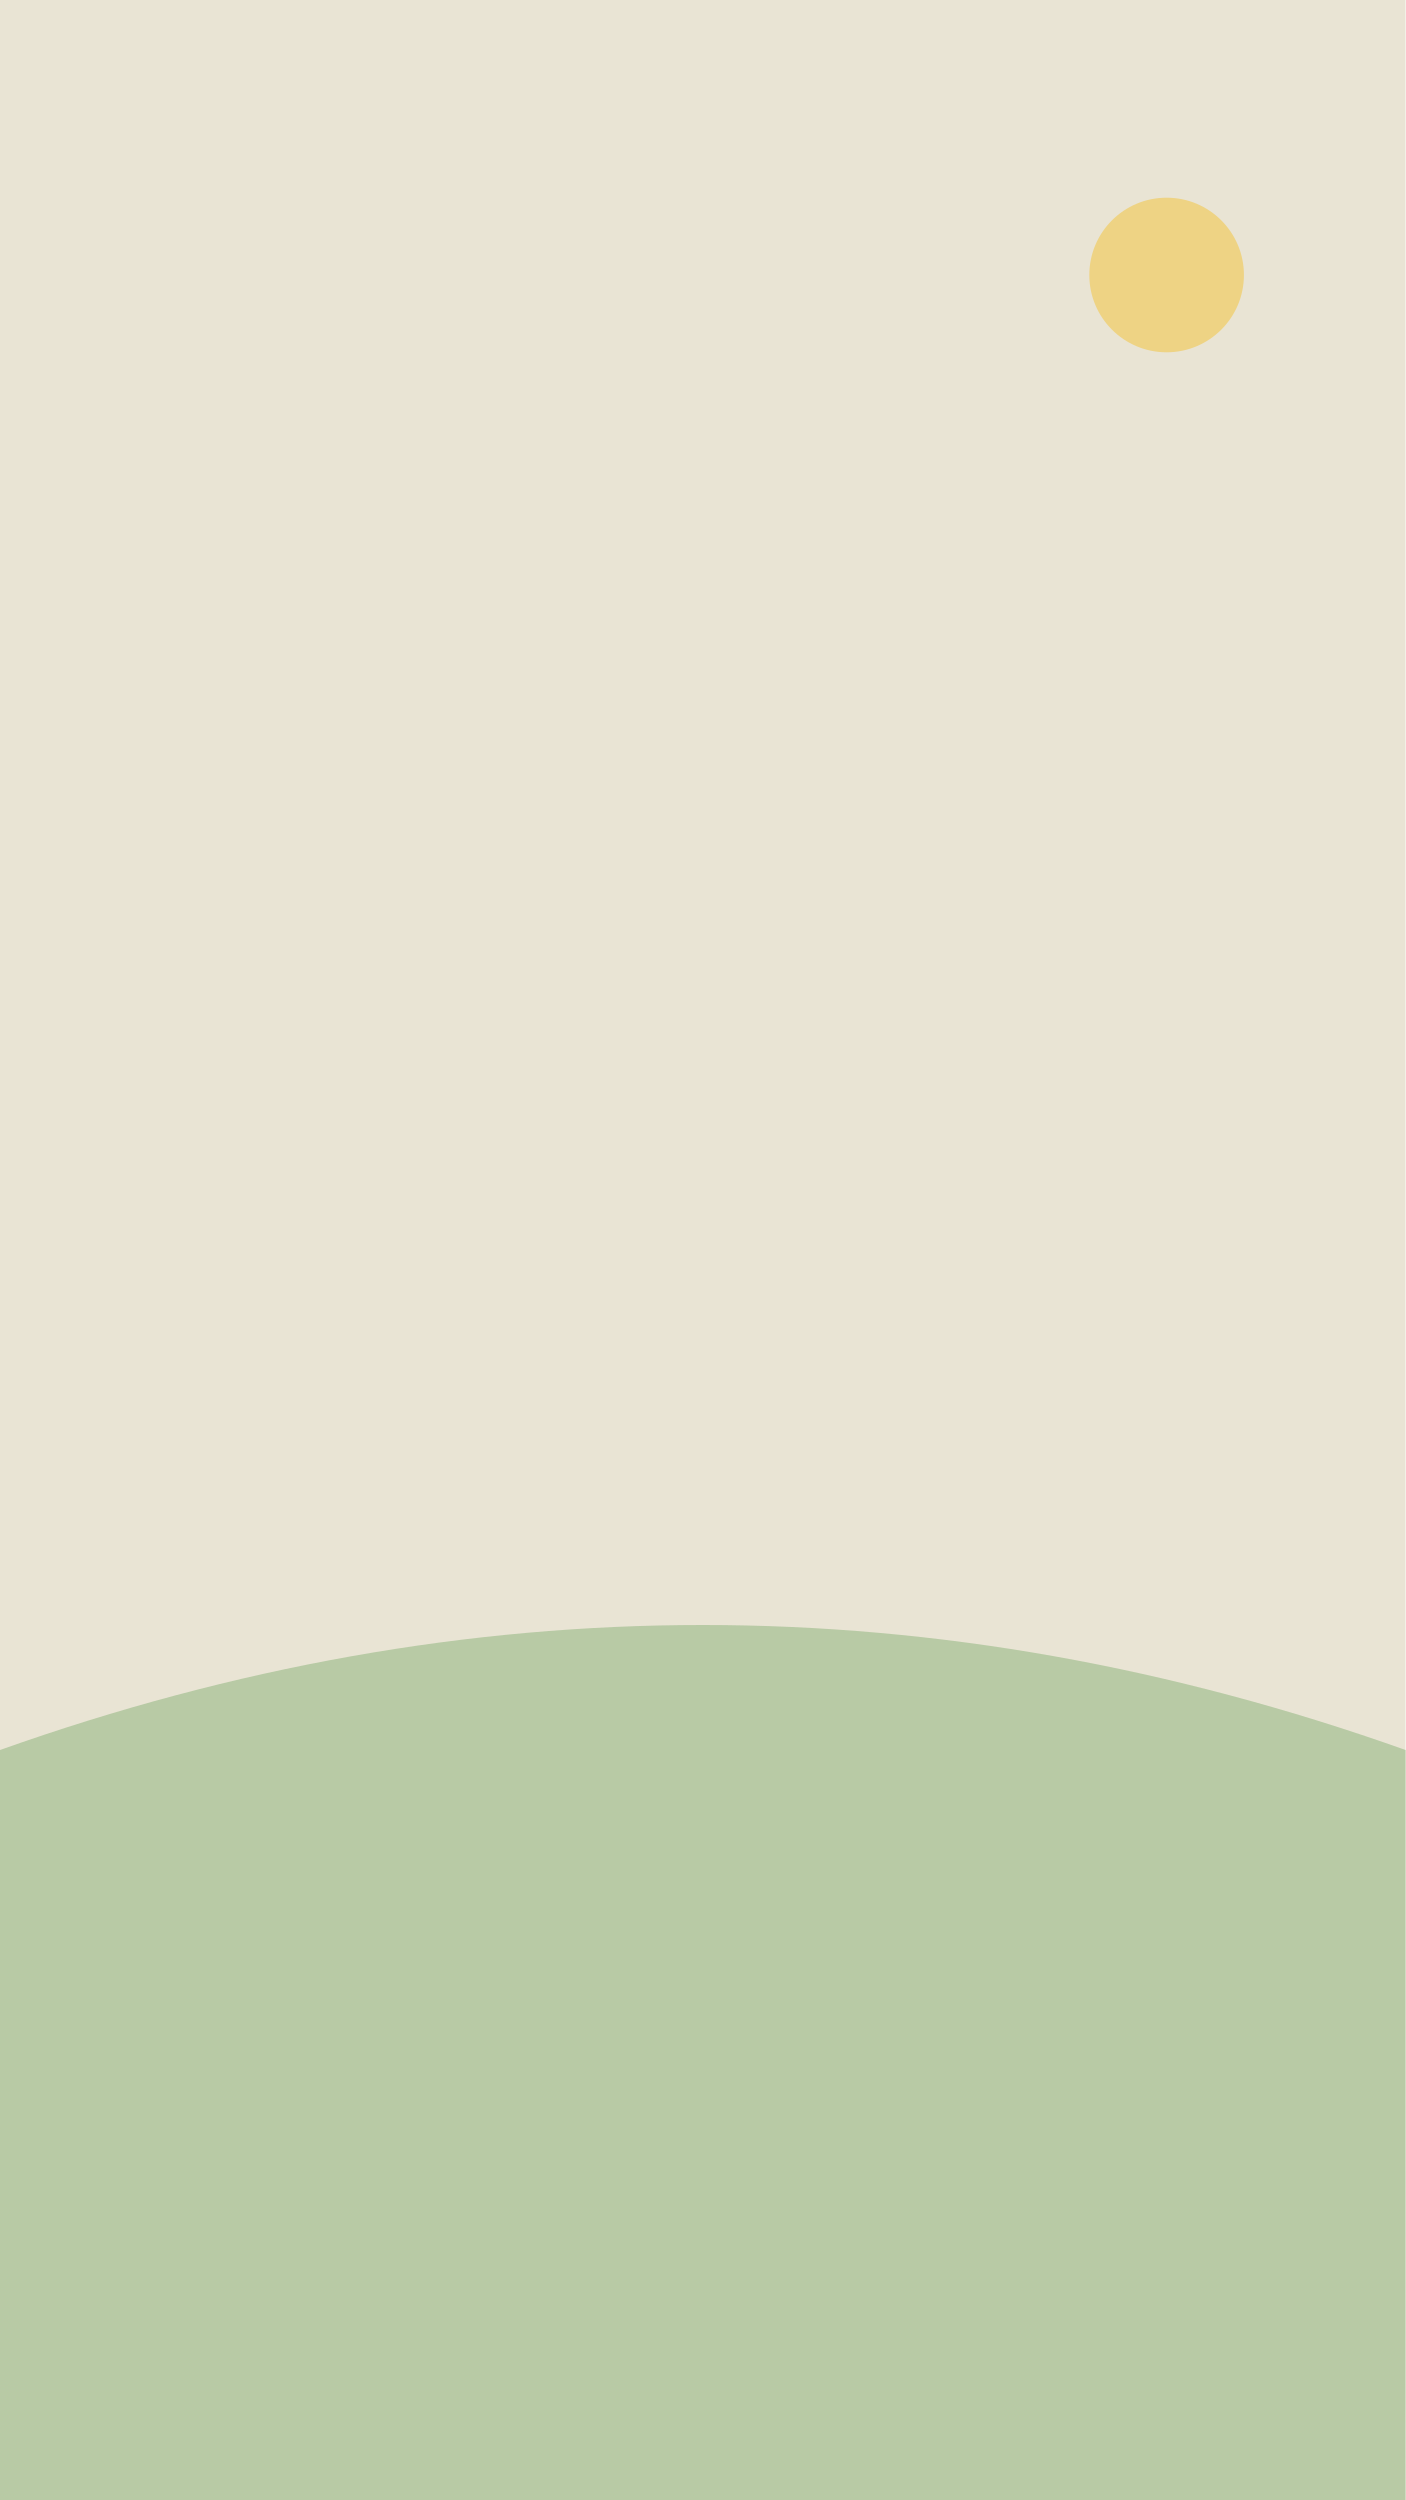
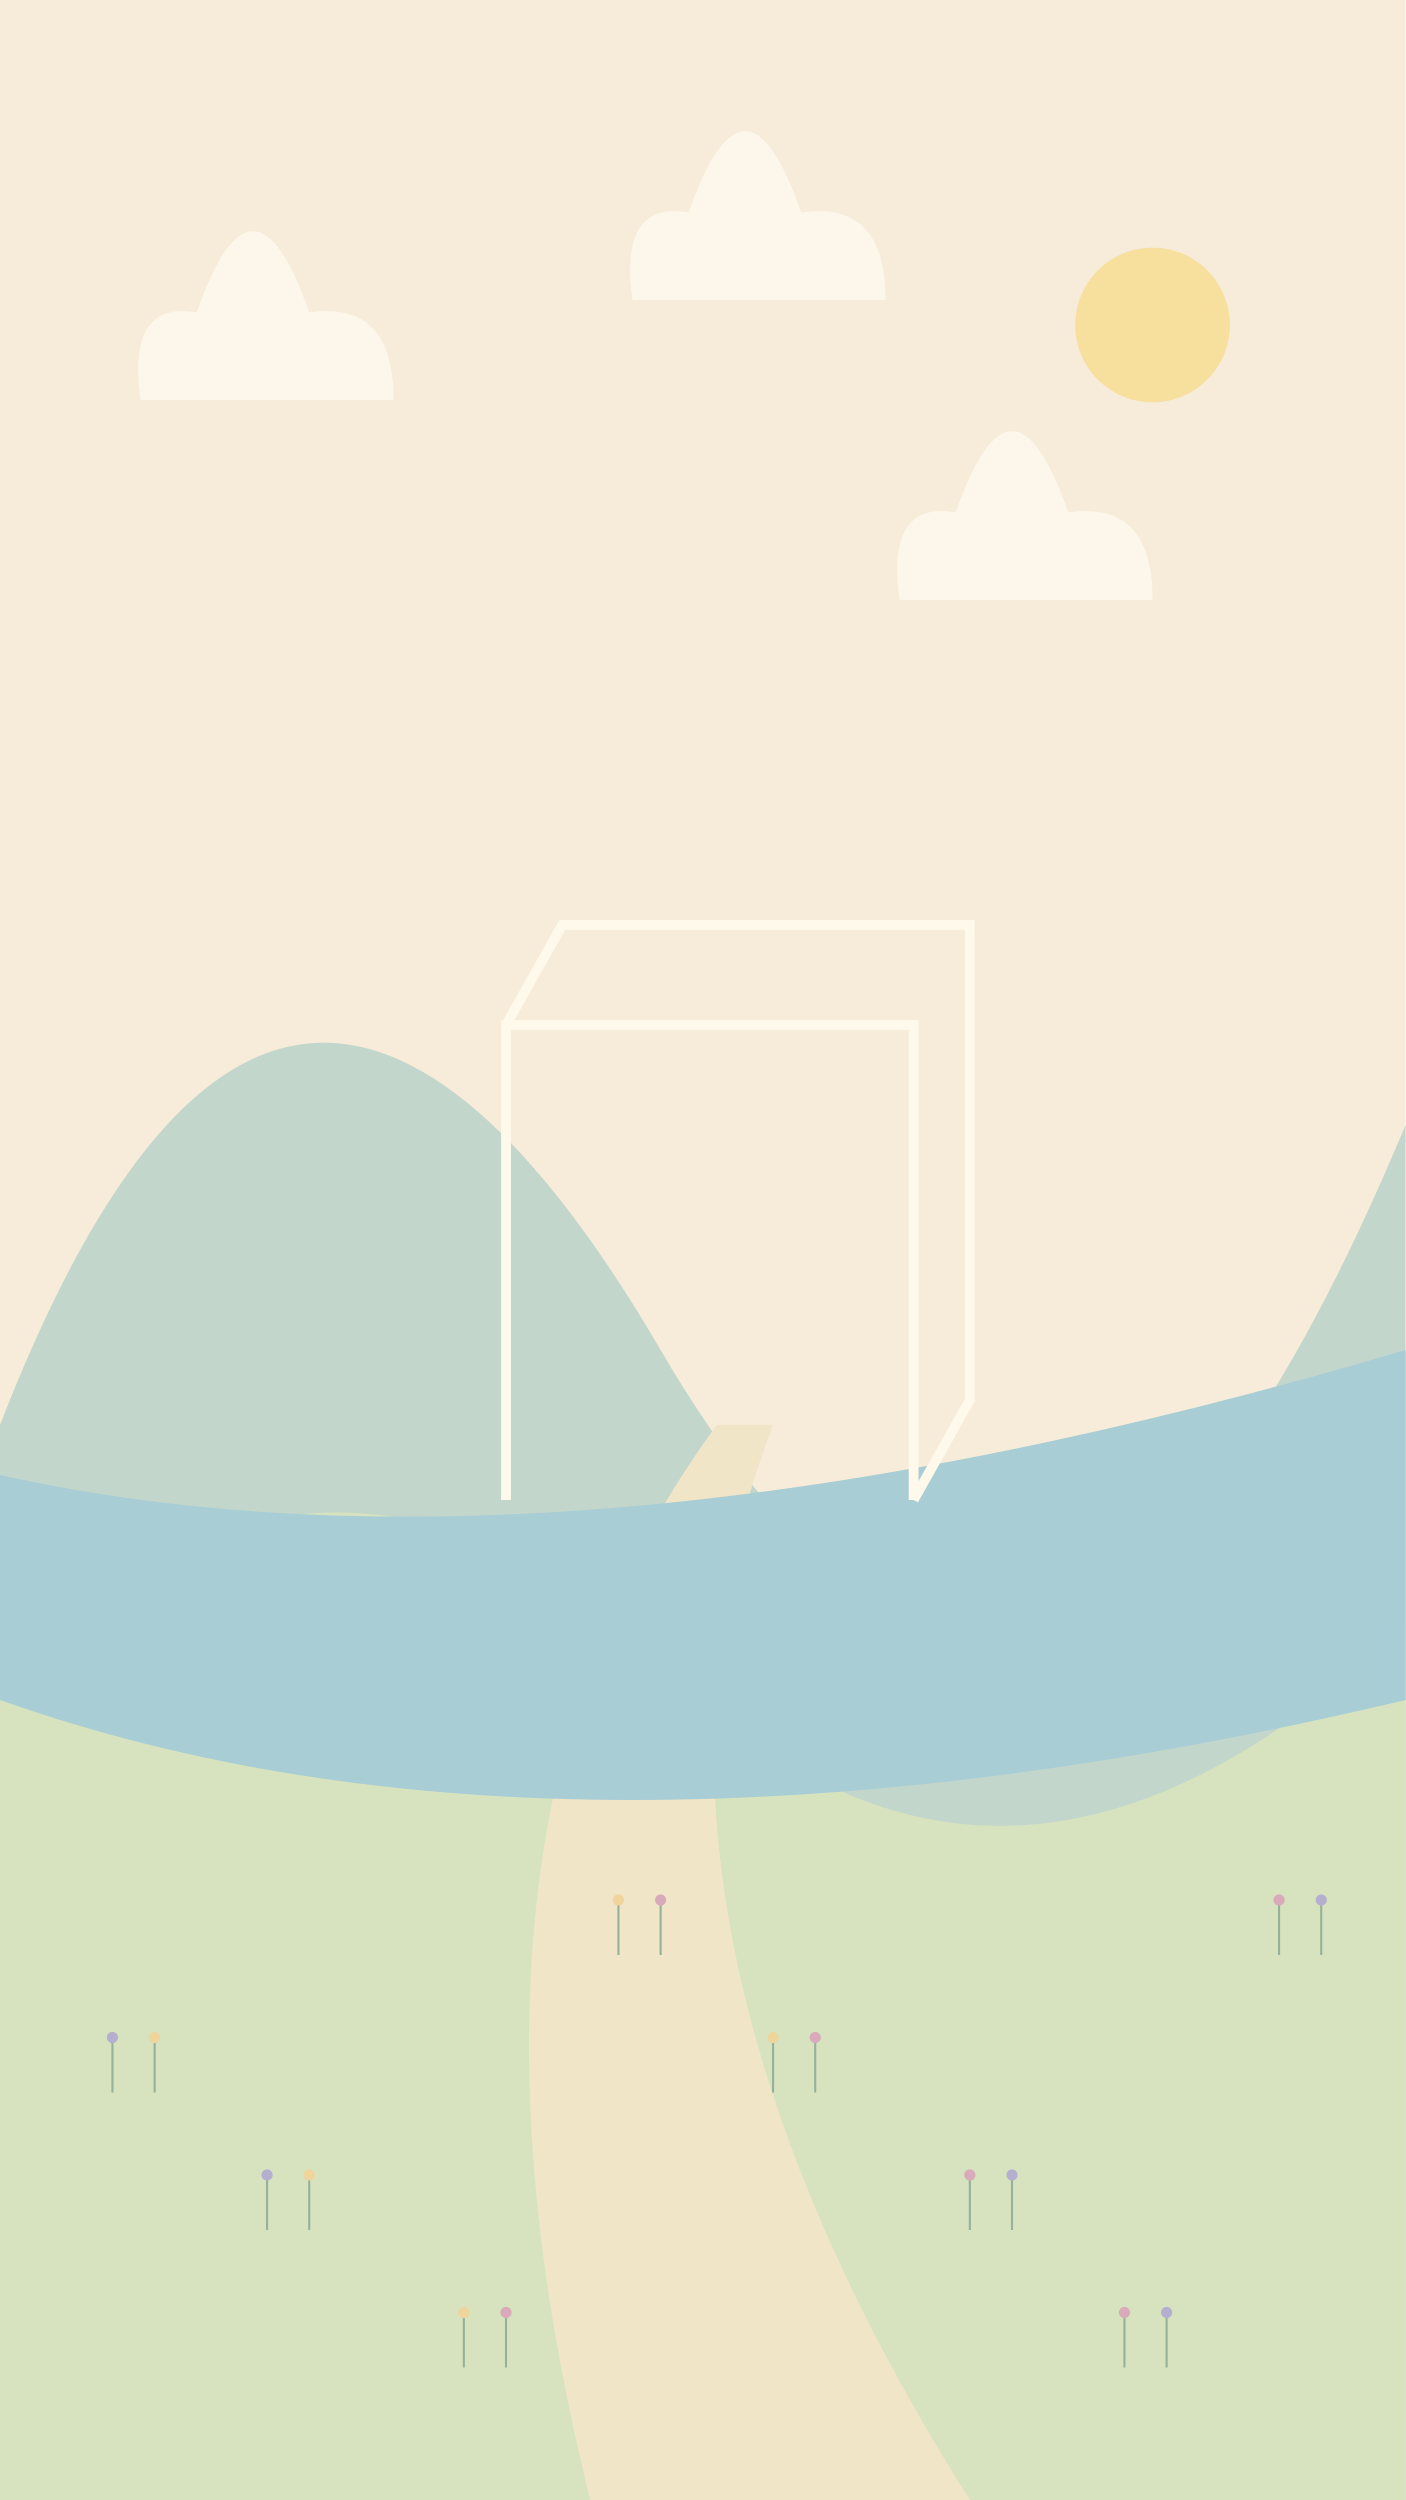
- <svg xmlns="http://www.w3.org/2000/svg" width="768" height="1366">
-   <rect width="100%" height="100%" fill="#e9e4d4" />
-   <path d="M0 956.2 Q384 819.6 768 956.2 V1366 H0Z" fill="#b8caa5" />
-   <circle cx="637.44" cy="150.26" r="42.24" fill="#eed384" />
+ <svg xmlns="http://www.w3.org/2000/svg" width="768" height="1366" viewBox="0 0 768 1366">
+   <rect width="768" height="1366" fill="#f6ecd9" />
+   <circle cx="629.76" cy="177.58" r="42.24" fill="#f7df9d" />
+   <path d="M76.8 218.56 Q69.12 163.92 107.52 170.75 Q138.24 81.96 168.96 170.75 Q215.04 163.92 215.04 218.56 Z" fill="#fffaf0" opacity=".8" />
+   <path d="M345.6 163.92 Q337.92 109.28 376.32 116.11 Q407.04 27.32 437.76 116.11 Q483.84 109.28 483.84 163.92 Z" fill="#fffaf0" opacity=".8" />
+   <path d="M491.52 327.84 Q483.84 273.2 522.24 280.03 Q552.96 191.24 583.68 280.03 Q629.76 273.2 629.76 327.84 Z" fill="#fffaf0" opacity=".8" />
+   <path d="M0 778.62 Q153.6 382.48 360.96 737.64 T768 614.7 V1366 H0Z" fill="#c3d6cb" />
+   <path d="M0 915.22 Q184.32 737.64 368.64 915.22 T768 887.9 V1366 H0Z" fill="#d7e3bf" />
+   <path d="M322.56 1366 Q230.4 997.18 391.68 778.62 L422.4 778.62 Q322.56 1038.16 529.92 1366" fill="#f1e5c8" />
+   <path d="M0 805.94 Q307.2 874.24 768 737.64 V928.88 Q307.2 1038.16 0 928.88Z" fill="#a8cdd5" />
+   <path d="M276.48 819.6 V560.06 H499.2 V819.6 M276.48 560.06 L307.2 505.42 H529.92 V764.96 L499.2 819.6" fill="none" stroke="#fef9ea" stroke-width="5.38" />
+   <path d="M698.88 1038.16 v30.05" stroke="#96b09a" stroke-width="1.15" />
+   <circle cx="698.88" cy="1038.16" r="3.07" fill="#d9aab9" />
+   <path d="M422.4 1113.29 v30.05" stroke="#96b09a" stroke-width="1.15" />
+   <circle cx="422.4" cy="1113.29" r="3.07" fill="#efd49b" />
+   <path d="M145.92 1188.42 v30.05" stroke="#96b09a" stroke-width="1.15" />
+   <circle cx="145.92" cy="1188.42" r="3.07" fill="#b5afcf" />
+   <path d="M614.4 1263.55 v30.05" stroke="#96b09a" stroke-width="1.15" />
+   <circle cx="614.4" cy="1263.55" r="3.07" fill="#d9aab9" />
+   <path d="M337.92 1038.16 v30.05" stroke="#96b09a" stroke-width="1.15" />
+   <circle cx="337.92" cy="1038.16" r="3.07" fill="#efd49b" />
+   <path d="M61.44 1113.29 v30.05" stroke="#96b09a" stroke-width="1.15" />
+   <circle cx="61.44" cy="1113.29" r="3.07" fill="#b5afcf" />
+   <path d="M529.92 1188.42 v30.05" stroke="#96b09a" stroke-width="1.15" />
+   <circle cx="529.92" cy="1188.42" r="3.07" fill="#d9aab9" />
+   <path d="M253.44 1263.55 v30.05" stroke="#96b09a" stroke-width="1.15" />
+   <circle cx="253.44" cy="1263.55" r="3.07" fill="#efd49b" />
+   <path d="M721.92 1038.16 v30.05" stroke="#96b09a" stroke-width="1.15" />
+   <circle cx="721.92" cy="1038.16" r="3.07" fill="#b5afcf" />
+   <path d="M445.44 1113.29 v30.05" stroke="#96b09a" stroke-width="1.15" />
+   <circle cx="445.44" cy="1113.29" r="3.07" fill="#d9aab9" />
+   <path d="M168.96 1188.42 v30.05" stroke="#96b09a" stroke-width="1.15" />
+   <circle cx="168.96" cy="1188.42" r="3.07" fill="#efd49b" />
+   <path d="M637.44 1263.55 v30.05" stroke="#96b09a" stroke-width="1.15" />
+   <circle cx="637.44" cy="1263.55" r="3.07" fill="#b5afcf" />
+   <path d="M360.96 1038.16 v30.05" stroke="#96b09a" stroke-width="1.15" />
+   <circle cx="360.96" cy="1038.16" r="3.07" fill="#d9aab9" />
+   <path d="M84.48 1113.29 v30.05" stroke="#96b09a" stroke-width="1.15" />
+   <circle cx="84.48" cy="1113.29" r="3.07" fill="#efd49b" />
+   <path d="M552.96 1188.42 v30.05" stroke="#96b09a" stroke-width="1.15" />
+   <circle cx="552.96" cy="1188.42" r="3.07" fill="#b5afcf" />
+   <path d="M276.48 1263.55 v30.05" stroke="#96b09a" stroke-width="1.15" />
+   <circle cx="276.48" cy="1263.55" r="3.07" fill="#d9aab9" />
</svg>
